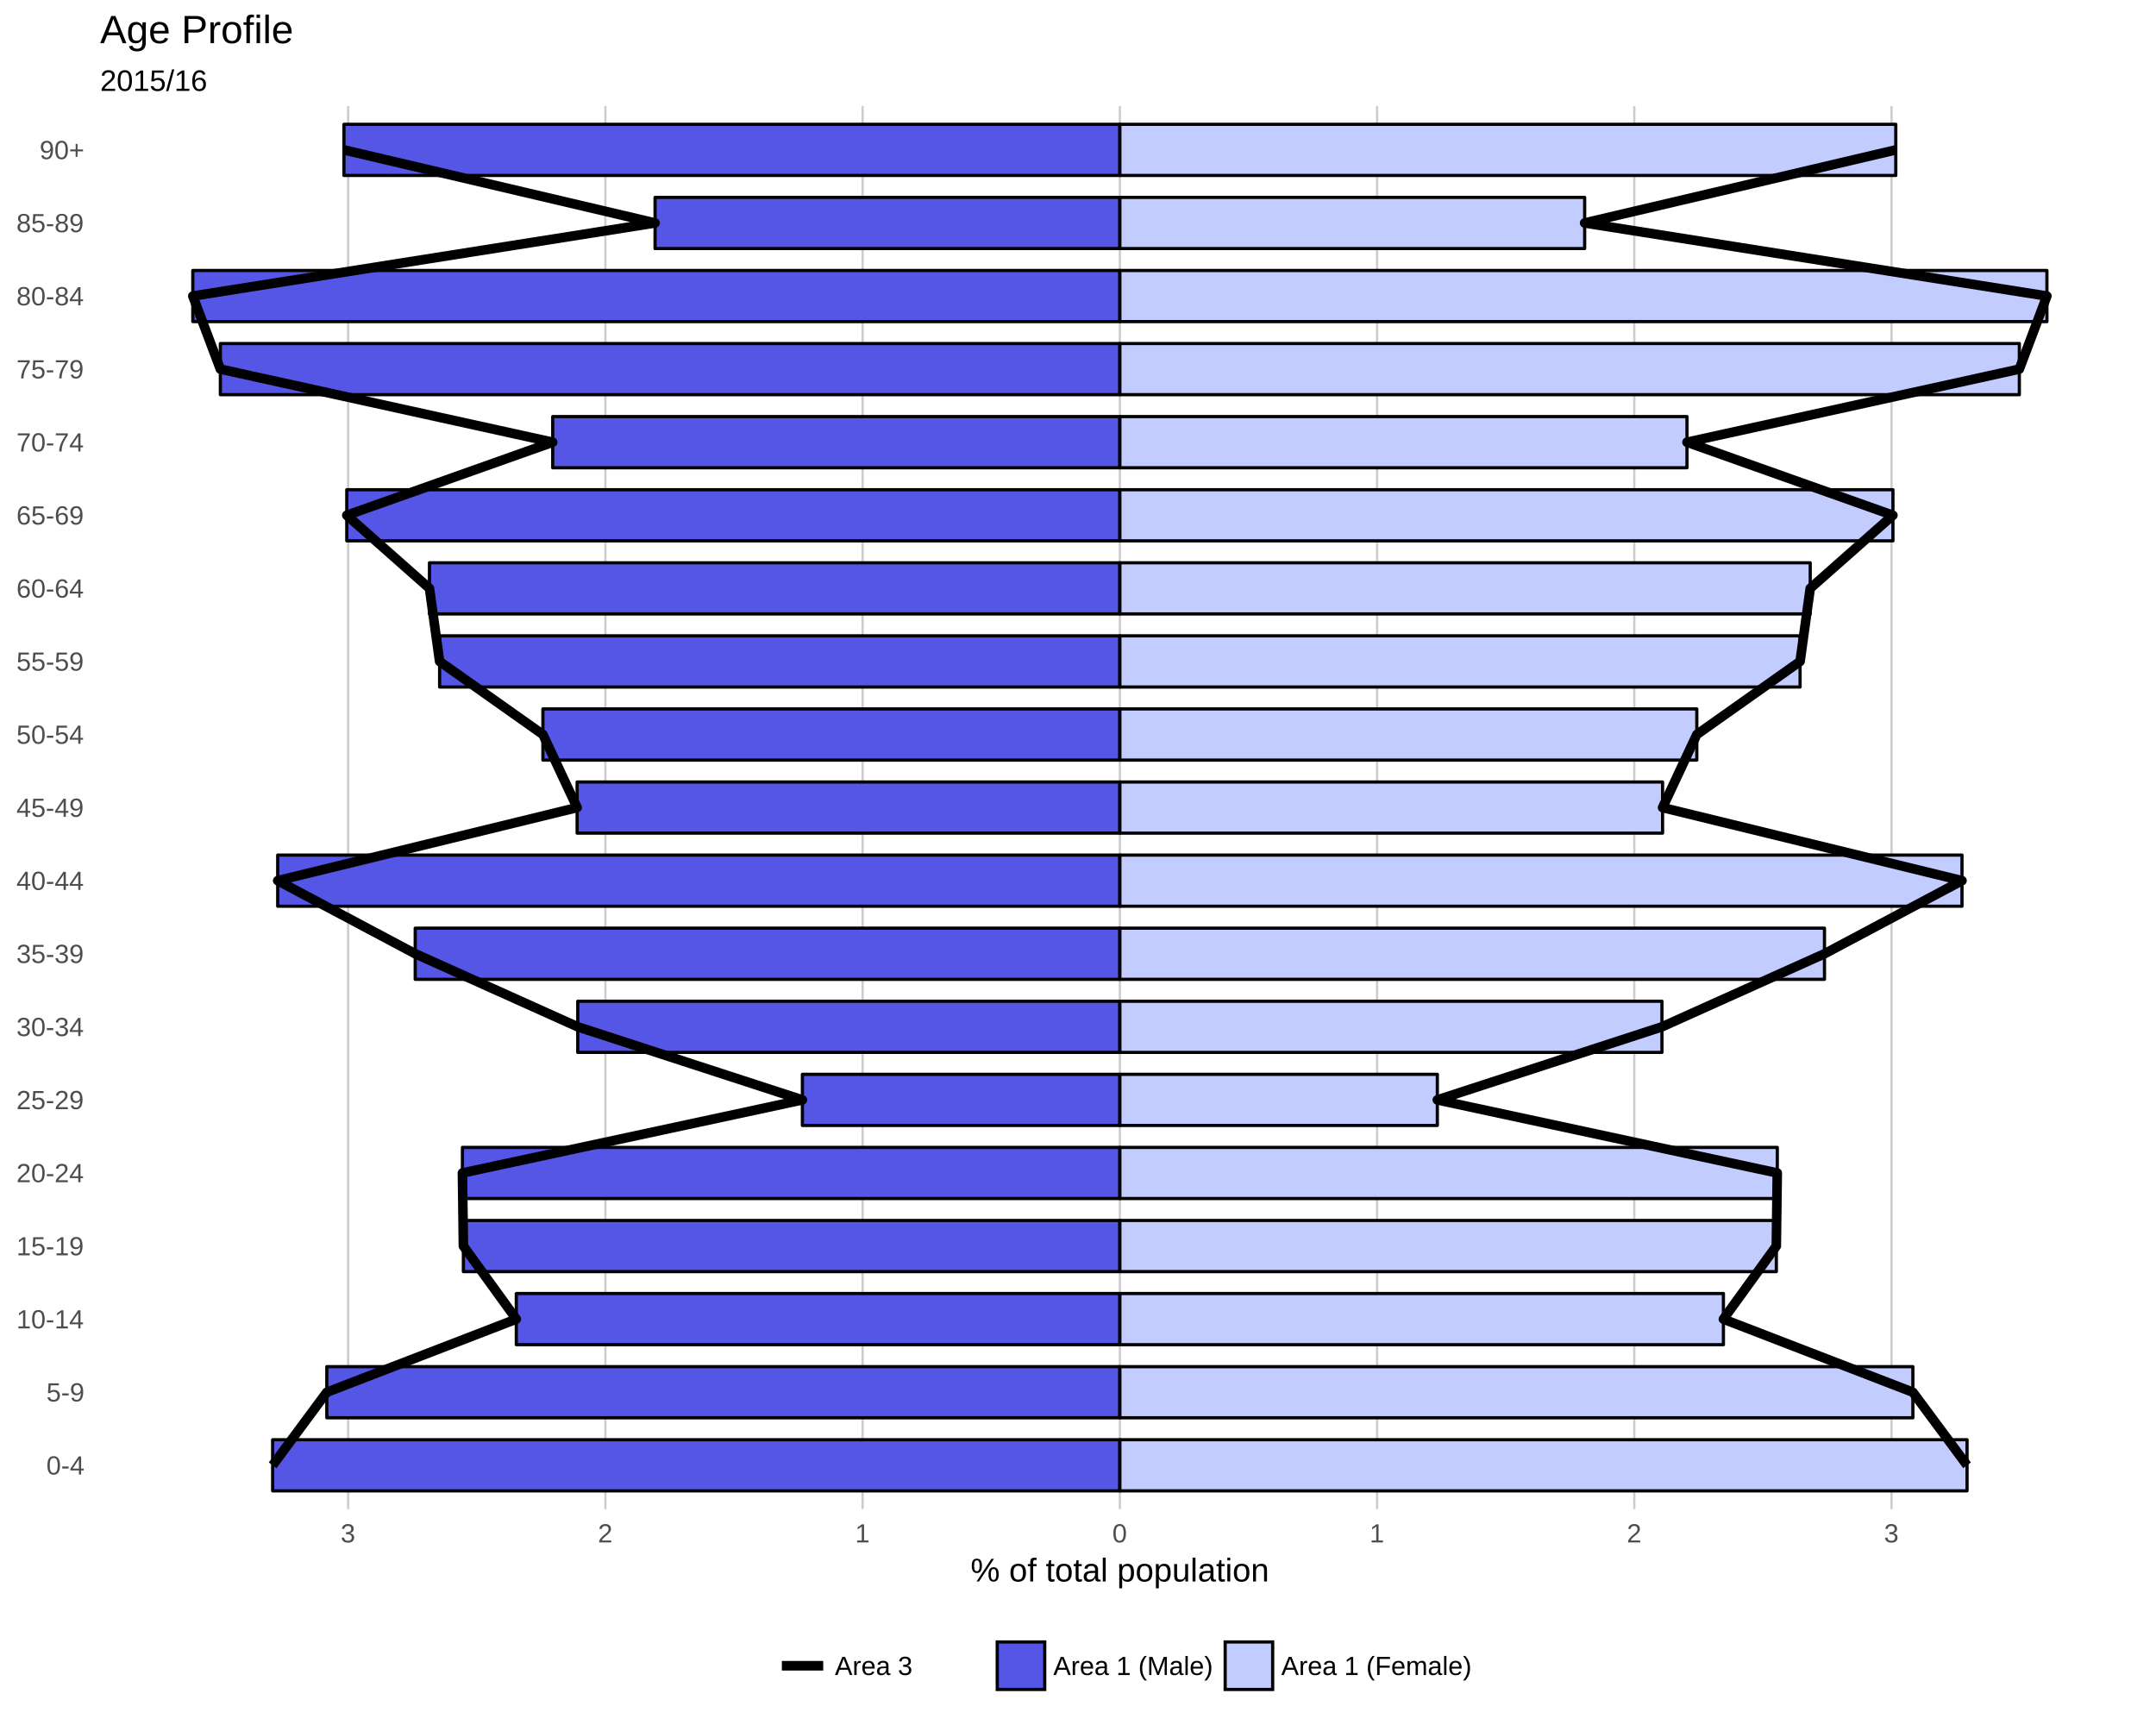
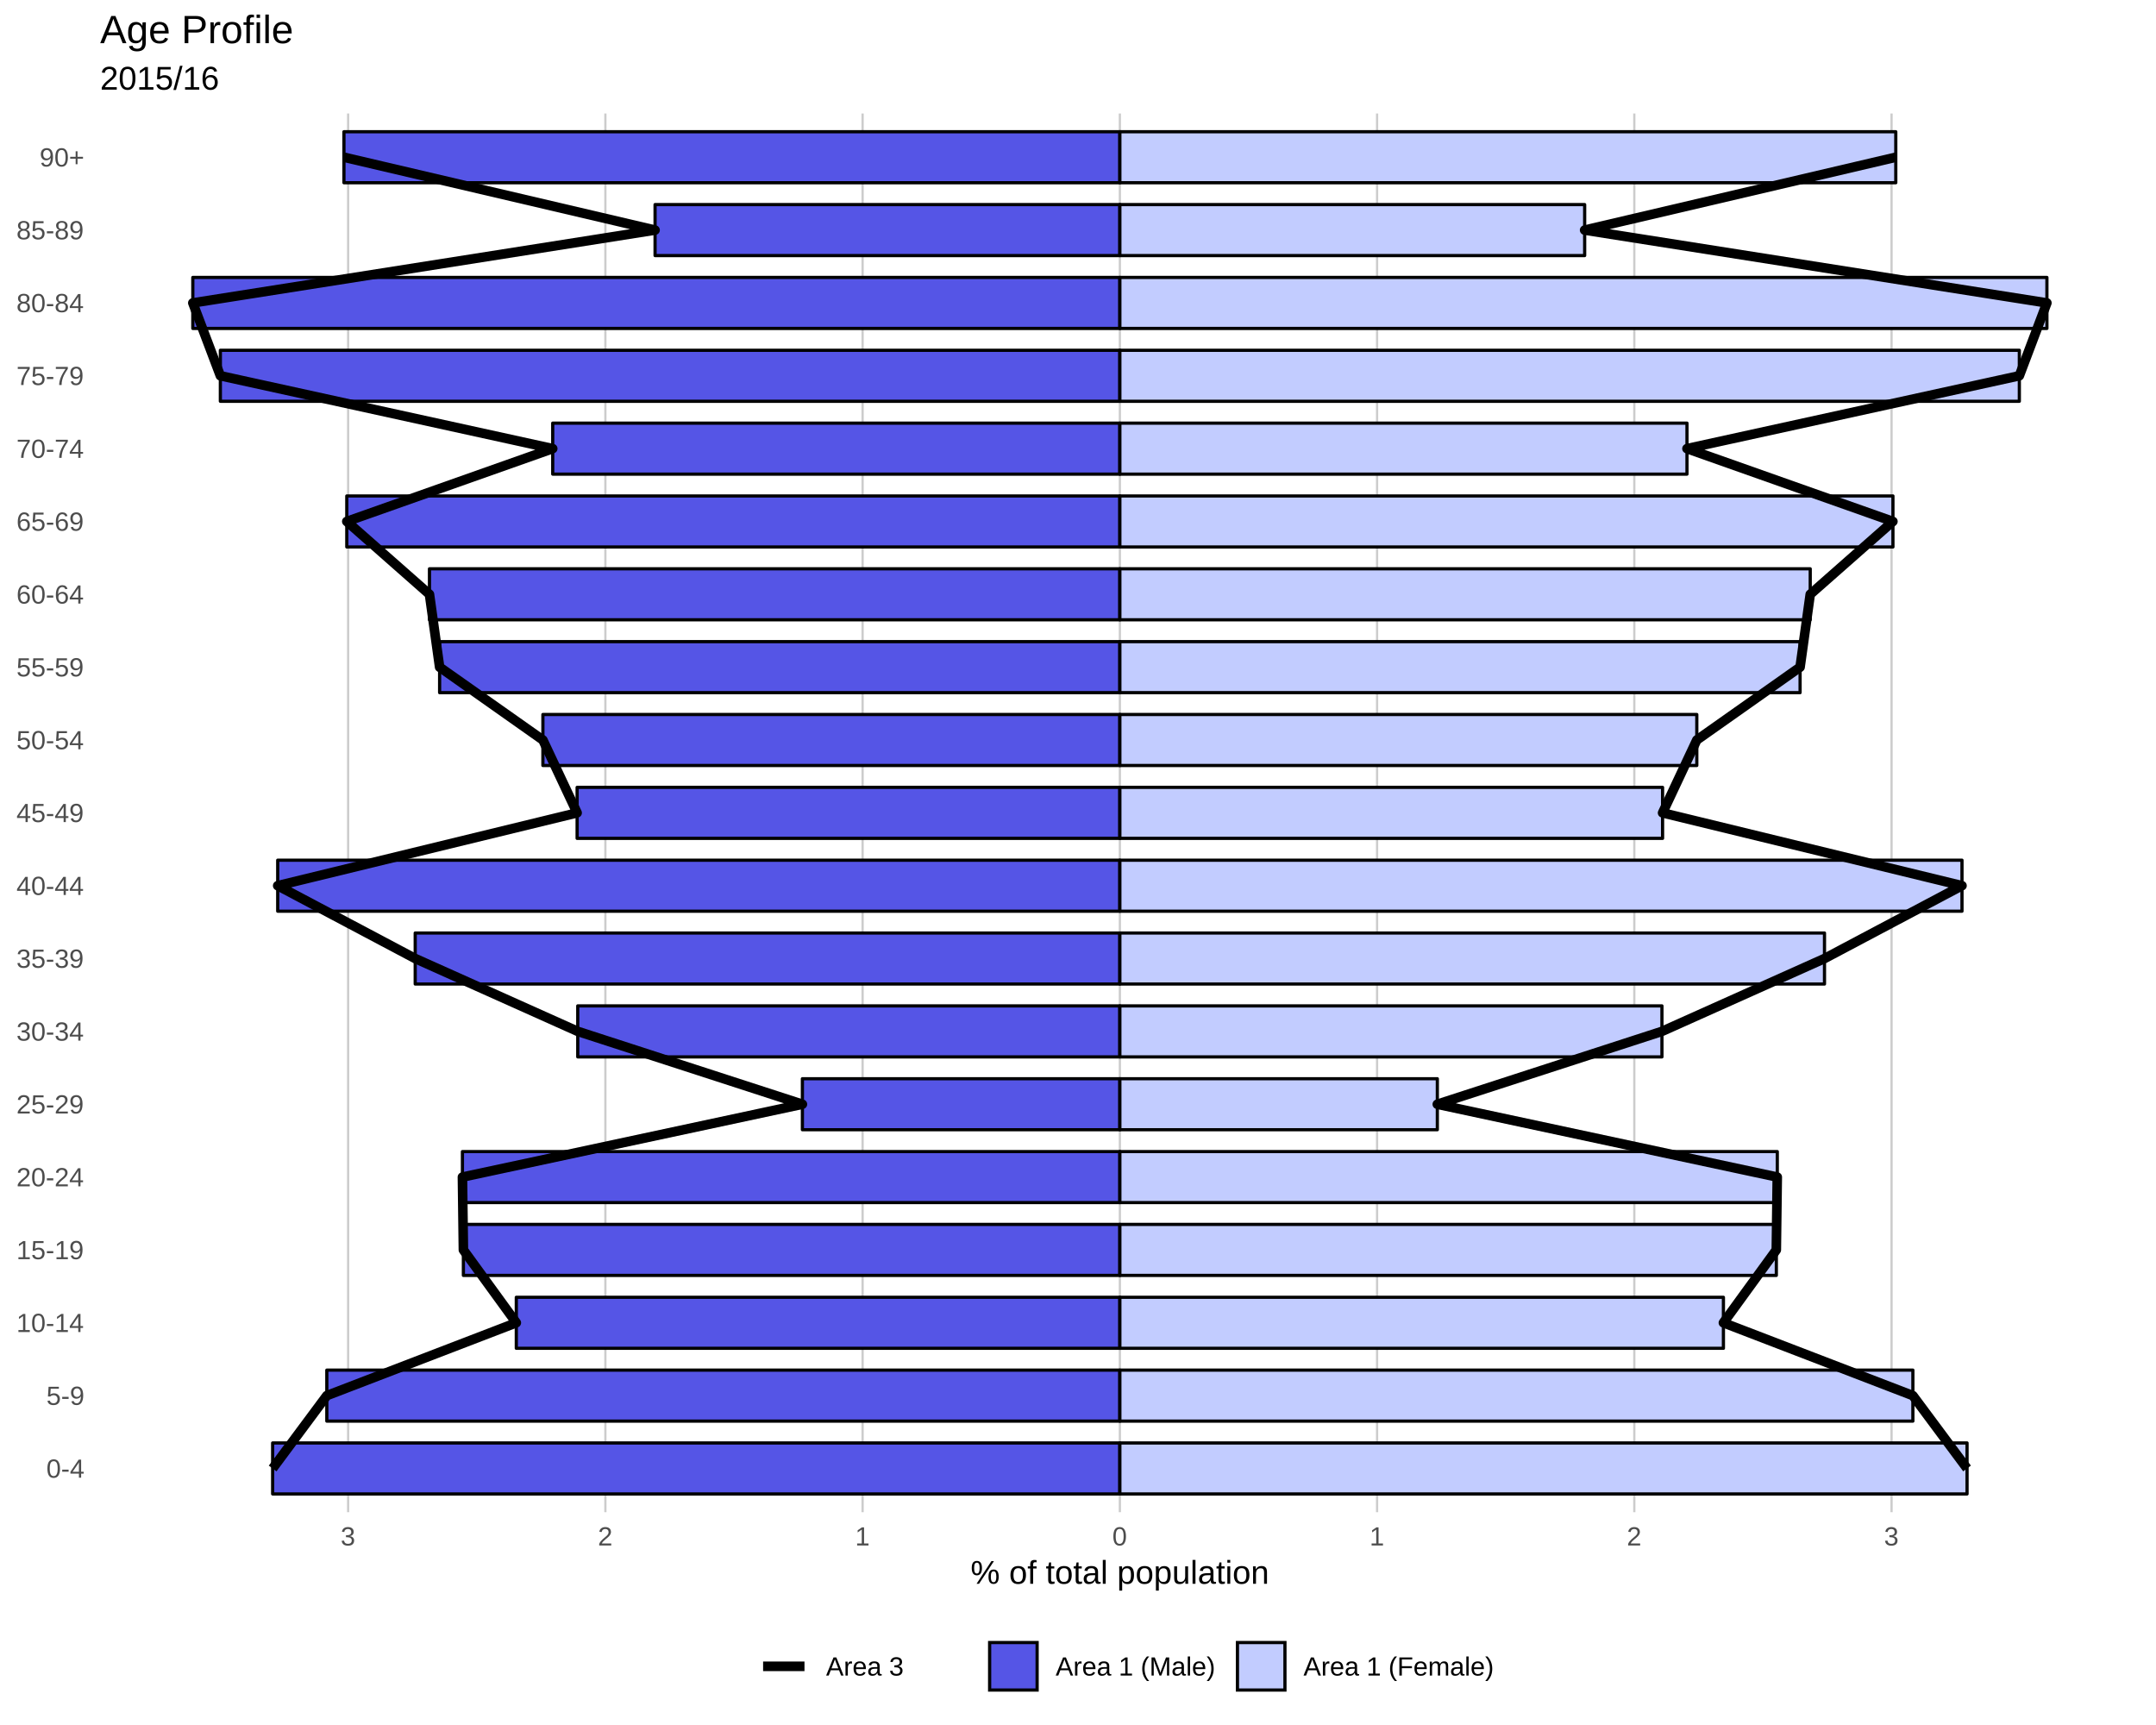
<svg xmlns="http://www.w3.org/2000/svg" viewBox="0 0 720.00 576.00">
  <defs>
    <style type="text/css">
    line, polyline, path, rect, circle {
      fill: none;
      stroke: #000000;
      stroke-linecap: round;
      stroke-linejoin: round;
      stroke-miterlimit: 10.00;
    }
  </style>
  </defs>
  <rect width="100%" height="100%" style="stroke: none; fill: #FFFFFF;" />
  <defs>
-     <clipPath id="cpMzMuNDI5NXw3MTQuNTIxfDUwMy45MTh8MzUuNDA4Mg==">
-       <rect x="33.43" y="35.41" width="681.09" height="468.51" />
+     <clipPath id="cpMzMuNDI5NXw3MTQuNTIxfDUwNC45MzN8MzcuOTA3MQ==">
+       <rect x="33.43" y="37.91" width="681.09" height="467.03" />
    </clipPath>
  </defs>
-   <polyline points="116.26,503.92 116.26,35.41 " style="stroke-width: 0.75; stroke: #CCCCCC;" clip-path="url(#cpMzMuNDI5NXw3MTQuNTIxfDUwMy45MTh8MzUuNDA4Mg==)" />
-   <polyline points="202.17,503.92 202.17,35.41 " style="stroke-width: 0.75; stroke: #CCCCCC;" clip-path="url(#cpMzMuNDI5NXw3MTQuNTIxfDUwMy45MTh8MzUuNDA4Mg==)" />
-   <polyline points="288.07,503.92 288.07,35.41 " style="stroke-width: 0.75; stroke: #CCCCCC;" clip-path="url(#cpMzMuNDI5NXw3MTQuNTIxfDUwMy45MTh8MzUuNDA4Mg==)" />
-   <polyline points="373.98,503.92 373.98,35.41 " style="stroke-width: 0.75; stroke: #CCCCCC;" clip-path="url(#cpMzMuNDI5NXw3MTQuNTIxfDUwMy45MTh8MzUuNDA4Mg==)" />
-   <polyline points="459.88,503.92 459.88,35.41 " style="stroke-width: 0.75; stroke: #CCCCCC;" clip-path="url(#cpMzMuNDI5NXw3MTQuNTIxfDUwMy45MTh8MzUuNDA4Mg==)" />
-   <polyline points="545.78,503.92 545.78,35.41 " style="stroke-width: 0.75; stroke: #CCCCCC;" clip-path="url(#cpMzMuNDI5NXw3MTQuNTIxfDUwMy45MTh8MzUuNDA4Mg==)" />
-   <polyline points="631.69,503.92 631.69,35.41 " style="stroke-width: 0.75; stroke: #CCCCCC;" clip-path="url(#cpMzMuNDI5NXw3MTQuNTIxfDUwMy45MTh8MzUuNDA4Mg==)" />
-   <rect x="91.05" y="480.74" width="282.92" height="17.08" style="stroke-width: 1.07; stroke-linecap: butt; fill: #5555E6;" clip-path="url(#cpMzMuNDI5NXw3MTQuNTIxfDUwMy45MTh8MzUuNDA4Mg==)" />
-   <rect x="109.14" y="456.34" width="264.83" height="17.08" style="stroke-width: 1.07; stroke-linecap: butt; fill: #5555E6;" clip-path="url(#cpMzMuNDI5NXw3MTQuNTIxfDUwMy45MTh8MzUuNDA4Mg==)" />
-   <rect x="172.42" y="431.93" width="201.56" height="17.08" style="stroke-width: 1.07; stroke-linecap: butt; fill: #5555E6;" clip-path="url(#cpMzMuNDI5NXw3MTQuNTIxfDUwMy45MTh8MzUuNDA4Mg==)" />
-   <rect x="154.75" y="407.53" width="219.23" height="17.08" style="stroke-width: 1.07; stroke-linecap: butt; fill: #5555E6;" clip-path="url(#cpMzMuNDI5NXw3MTQuNTIxfDUwMy45MTh8MzUuNDA4Mg==)" />
-   <rect x="154.43" y="383.13" width="219.55" height="17.08" style="stroke-width: 1.07; stroke-linecap: butt; fill: #5555E6;" clip-path="url(#cpMzMuNDI5NXw3MTQuNTIxfDUwMy45MTh8MzUuNDA4Mg==)" />
-   <rect x="267.96" y="358.73" width="106.02" height="17.08" style="stroke-width: 1.07; stroke-linecap: butt; fill: #5555E6;" clip-path="url(#cpMzMuNDI5NXw3MTQuNTIxfDUwMy45MTh8MzUuNDA4Mg==)" />
-   <rect x="192.94" y="334.33" width="181.03" height="17.08" style="stroke-width: 1.07; stroke-linecap: butt; fill: #5555E6;" clip-path="url(#cpMzMuNDI5NXw3MTQuNTIxfDUwMy45MTh8MzUuNDA4Mg==)" />
-   <rect x="138.66" y="309.93" width="235.31" height="17.08" style="stroke-width: 1.07; stroke-linecap: butt; fill: #5555E6;" clip-path="url(#cpMzMuNDI5NXw3MTQuNTIxfDUwMy45MTh8MzUuNDA4Mg==)" />
-   <rect x="92.74" y="285.52" width="281.23" height="17.08" style="stroke-width: 1.07; stroke-linecap: butt; fill: #5555E6;" clip-path="url(#cpMzMuNDI5NXw3MTQuNTIxfDUwMy45MTh8MzUuNDA4Mg==)" />
-   <rect x="192.73" y="261.12" width="181.24" height="17.08" style="stroke-width: 1.07; stroke-linecap: butt; fill: #5555E6;" clip-path="url(#cpMzMuNDI5NXw3MTQuNTIxfDUwMy45MTh8MzUuNDA4Mg==)" />
-   <rect x="181.30" y="236.72" width="192.67" height="17.08" style="stroke-width: 1.07; stroke-linecap: butt; fill: #5555E6;" clip-path="url(#cpMzMuNDI5NXw3MTQuNTIxfDUwMy45MTh8MzUuNDA4Mg==)" />
-   <rect x="146.81" y="212.32" width="227.16" height="17.08" style="stroke-width: 1.07; stroke-linecap: butt; fill: #5555E6;" clip-path="url(#cpMzMuNDI5NXw3MTQuNTIxfDUwMy45MTh8MzUuNDA4Mg==)" />
-   <rect x="143.42" y="187.92" width="230.55" height="17.08" style="stroke-width: 1.07; stroke-linecap: butt; fill: #5555E6;" clip-path="url(#cpMzMuNDI5NXw3MTQuNTIxfDUwMy45MTh8MzUuNDA4Mg==)" />
-   <rect x="115.81" y="163.52" width="258.17" height="17.08" style="stroke-width: 1.07; stroke-linecap: butt; fill: #5555E6;" clip-path="url(#cpMzMuNDI5NXw3MTQuNTIxfDUwMy45MTh8MzUuNDA4Mg==)" />
-   <rect x="184.58" y="139.11" width="189.39" height="17.08" style="stroke-width: 1.07; stroke-linecap: butt; fill: #5555E6;" clip-path="url(#cpMzMuNDI5NXw3MTQuNTIxfDUwMy45MTh8MzUuNDA4Mg==)" />
-   <rect x="73.59" y="114.71" width="300.38" height="17.08" style="stroke-width: 1.07; stroke-linecap: butt; fill: #5555E6;" clip-path="url(#cpMzMuNDI5NXw3MTQuNTIxfDUwMy45MTh8MzUuNDA4Mg==)" />
-   <rect x="64.39" y="90.31" width="309.59" height="17.08" style="stroke-width: 1.07; stroke-linecap: butt; fill: #5555E6;" clip-path="url(#cpMzMuNDI5NXw3MTQuNTIxfDUwMy45MTh8MzUuNDA4Mg==)" />
-   <rect x="218.76" y="65.91" width="155.22" height="17.08" style="stroke-width: 1.07; stroke-linecap: butt; fill: #5555E6;" clip-path="url(#cpMzMuNDI5NXw3MTQuNTIxfDUwMy45MTh8MzUuNDA4Mg==)" />
-   <rect x="114.86" y="41.51" width="259.12" height="17.08" style="stroke-width: 1.07; stroke-linecap: butt; fill: #5555E6;" clip-path="url(#cpMzMuNDI5NXw3MTQuNTIxfDUwMy45MTh8MzUuNDA4Mg==)" />
-   <rect x="373.98" y="480.74" width="282.92" height="17.08" style="stroke-width: 1.07; stroke-linecap: butt; fill: #C2CCFF;" clip-path="url(#cpMzMuNDI5NXw3MTQuNTIxfDUwMy45MTh8MzUuNDA4Mg==)" />
-   <rect x="373.98" y="456.34" width="264.83" height="17.08" style="stroke-width: 1.07; stroke-linecap: butt; fill: #C2CCFF;" clip-path="url(#cpMzMuNDI5NXw3MTQuNTIxfDUwMy45MTh8MzUuNDA4Mg==)" />
-   <rect x="373.98" y="431.93" width="201.56" height="17.08" style="stroke-width: 1.07; stroke-linecap: butt; fill: #C2CCFF;" clip-path="url(#cpMzMuNDI5NXw3MTQuNTIxfDUwMy45MTh8MzUuNDA4Mg==)" />
-   <rect x="373.98" y="407.53" width="219.23" height="17.08" style="stroke-width: 1.07; stroke-linecap: butt; fill: #C2CCFF;" clip-path="url(#cpMzMuNDI5NXw3MTQuNTIxfDUwMy45MTh8MzUuNDA4Mg==)" />
-   <rect x="373.98" y="383.13" width="219.55" height="17.08" style="stroke-width: 1.07; stroke-linecap: butt; fill: #C2CCFF;" clip-path="url(#cpMzMuNDI5NXw3MTQuNTIxfDUwMy45MTh8MzUuNDA4Mg==)" />
-   <rect x="373.98" y="358.73" width="106.02" height="17.08" style="stroke-width: 1.07; stroke-linecap: butt; fill: #C2CCFF;" clip-path="url(#cpMzMuNDI5NXw3MTQuNTIxfDUwMy45MTh8MzUuNDA4Mg==)" />
-   <rect x="373.98" y="334.33" width="181.03" height="17.08" style="stroke-width: 1.07; stroke-linecap: butt; fill: #C2CCFF;" clip-path="url(#cpMzMuNDI5NXw3MTQuNTIxfDUwMy45MTh8MzUuNDA4Mg==)" />
-   <rect x="373.98" y="309.93" width="235.31" height="17.08" style="stroke-width: 1.07; stroke-linecap: butt; fill: #C2CCFF;" clip-path="url(#cpMzMuNDI5NXw3MTQuNTIxfDUwMy45MTh8MzUuNDA4Mg==)" />
-   <rect x="373.98" y="285.52" width="281.23" height="17.08" style="stroke-width: 1.07; stroke-linecap: butt; fill: #C2CCFF;" clip-path="url(#cpMzMuNDI5NXw3MTQuNTIxfDUwMy45MTh8MzUuNDA4Mg==)" />
-   <rect x="373.98" y="261.12" width="181.24" height="17.08" style="stroke-width: 1.07; stroke-linecap: butt; fill: #C2CCFF;" clip-path="url(#cpMzMuNDI5NXw3MTQuNTIxfDUwMy45MTh8MzUuNDA4Mg==)" />
-   <rect x="373.98" y="236.72" width="192.67" height="17.08" style="stroke-width: 1.07; stroke-linecap: butt; fill: #C2CCFF;" clip-path="url(#cpMzMuNDI5NXw3MTQuNTIxfDUwMy45MTh8MzUuNDA4Mg==)" />
-   <rect x="373.98" y="212.32" width="227.16" height="17.08" style="stroke-width: 1.07; stroke-linecap: butt; fill: #C2CCFF;" clip-path="url(#cpMzMuNDI5NXw3MTQuNTIxfDUwMy45MTh8MzUuNDA4Mg==)" />
-   <rect x="373.98" y="187.92" width="230.55" height="17.08" style="stroke-width: 1.07; stroke-linecap: butt; fill: #C2CCFF;" clip-path="url(#cpMzMuNDI5NXw3MTQuNTIxfDUwMy45MTh8MzUuNDA4Mg==)" />
-   <rect x="373.98" y="163.52" width="258.17" height="17.08" style="stroke-width: 1.07; stroke-linecap: butt; fill: #C2CCFF;" clip-path="url(#cpMzMuNDI5NXw3MTQuNTIxfDUwMy45MTh8MzUuNDA4Mg==)" />
-   <rect x="373.98" y="139.11" width="189.39" height="17.08" style="stroke-width: 1.07; stroke-linecap: butt; fill: #C2CCFF;" clip-path="url(#cpMzMuNDI5NXw3MTQuNTIxfDUwMy45MTh8MzUuNDA4Mg==)" />
-   <rect x="373.98" y="114.71" width="300.38" height="17.08" style="stroke-width: 1.07; stroke-linecap: butt; fill: #C2CCFF;" clip-path="url(#cpMzMuNDI5NXw3MTQuNTIxfDUwMy45MTh8MzUuNDA4Mg==)" />
-   <rect x="373.98" y="90.31" width="309.59" height="17.08" style="stroke-width: 1.07; stroke-linecap: butt; fill: #C2CCFF;" clip-path="url(#cpMzMuNDI5NXw3MTQuNTIxfDUwMy45MTh8MzUuNDA4Mg==)" />
-   <rect x="373.98" y="65.91" width="155.22" height="17.08" style="stroke-width: 1.07; stroke-linecap: butt; fill: #C2CCFF;" clip-path="url(#cpMzMuNDI5NXw3MTQuNTIxfDUwMy45MTh8MzUuNDA4Mg==)" />
-   <rect x="373.98" y="41.51" width="259.12" height="17.08" style="stroke-width: 1.07; stroke-linecap: butt; fill: #C2CCFF;" clip-path="url(#cpMzMuNDI5NXw3MTQuNTIxfDUwMy45MTh8MzUuNDA4Mg==)" />
-   <polyline points="656.90,489.28 638.81,464.88 575.53,440.47 593.20,416.07 593.52,391.67 479.99,367.27 555.01,342.87 609.29,318.47 655.21,294.06 555.22,269.66 566.65,245.26 601.14,220.86 604.53,196.46 632.14,172.06 563.37,147.66 674.36,123.25 683.56,98.85 529.19,74.45 633.09,50.05 " style="stroke-width: 3.20; stroke-linecap: butt;" clip-path="url(#cpMzMuNDI5NXw3MTQuNTIxfDUwMy45MTh8MzUuNDA4Mg==)" />
-   <polyline points="91.05,489.28 109.14,464.88 172.42,440.47 154.75,416.07 154.43,391.67 267.96,367.27 192.94,342.87 138.66,318.47 92.74,294.06 192.73,269.66 181.30,245.26 146.81,220.86 143.42,196.46 115.81,172.06 184.58,147.66 73.59,123.25 64.39,98.85 218.76,74.45 114.86,50.05 " style="stroke-width: 3.20; stroke-linecap: butt;" clip-path="url(#cpMzMuNDI5NXw3MTQuNTIxfDUwMy45MTh8MzUuNDA4Mg==)" />
+   <polyline points="116.26,504.93 116.26,37.91 " style="stroke-width: 0.75; stroke: #CCCCCC;" clip-path="url(#cpMzMuNDI5NXw3MTQuNTIxfDUwNC45MzN8MzcuOTA3MQ==)" />
+   <polyline points="202.17,504.93 202.17,37.91 " style="stroke-width: 0.75; stroke: #CCCCCC;" clip-path="url(#cpMzMuNDI5NXw3MTQuNTIxfDUwNC45MzN8MzcuOTA3MQ==)" />
+   <polyline points="288.07,504.93 288.07,37.91 " style="stroke-width: 0.75; stroke: #CCCCCC;" clip-path="url(#cpMzMuNDI5NXw3MTQuNTIxfDUwNC45MzN8MzcuOTA3MQ==)" />
+   <polyline points="373.98,504.93 373.98,37.91 " style="stroke-width: 0.75; stroke: #CCCCCC;" clip-path="url(#cpMzMuNDI5NXw3MTQuNTIxfDUwNC45MzN8MzcuOTA3MQ==)" />
+   <polyline points="459.88,504.93 459.88,37.91 " style="stroke-width: 0.75; stroke: #CCCCCC;" clip-path="url(#cpMzMuNDI5NXw3MTQuNTIxfDUwNC45MzN8MzcuOTA3MQ==)" />
+   <polyline points="545.78,504.93 545.78,37.91 " style="stroke-width: 0.75; stroke: #CCCCCC;" clip-path="url(#cpMzMuNDI5NXw3MTQuNTIxfDUwNC45MzN8MzcuOTA3MQ==)" />
+   <polyline points="631.69,504.93 631.69,37.91 " style="stroke-width: 0.75; stroke: #CCCCCC;" clip-path="url(#cpMzMuNDI5NXw3MTQuNTIxfDUwNC45MzN8MzcuOTA3MQ==)" />
+   <rect x="91.05" y="481.82" width="282.92" height="17.03" style="stroke-width: 1.07; stroke-linecap: butt; fill: #5555E6;" clip-path="url(#cpMzMuNDI5NXw3MTQuNTIxfDUwNC45MzN8MzcuOTA3MQ==)" />
+   <rect x="109.14" y="457.50" width="264.83" height="17.03" style="stroke-width: 1.07; stroke-linecap: butt; fill: #5555E6;" clip-path="url(#cpMzMuNDI5NXw3MTQuNTIxfDUwNC45MzN8MzcuOTA3MQ==)" />
+   <rect x="172.42" y="433.18" width="201.56" height="17.03" style="stroke-width: 1.07; stroke-linecap: butt; fill: #5555E6;" clip-path="url(#cpMzMuNDI5NXw3MTQuNTIxfDUwNC45MzN8MzcuOTA3MQ==)" />
+   <rect x="154.75" y="408.85" width="219.23" height="17.03" style="stroke-width: 1.07; stroke-linecap: butt; fill: #5555E6;" clip-path="url(#cpMzMuNDI5NXw3MTQuNTIxfDUwNC45MzN8MzcuOTA3MQ==)" />
+   <rect x="154.43" y="384.53" width="219.55" height="17.03" style="stroke-width: 1.07; stroke-linecap: butt; fill: #5555E6;" clip-path="url(#cpMzMuNDI5NXw3MTQuNTIxfDUwNC45MzN8MzcuOTA3MQ==)" />
+   <rect x="267.96" y="360.20" width="106.02" height="17.03" style="stroke-width: 1.07; stroke-linecap: butt; fill: #5555E6;" clip-path="url(#cpMzMuNDI5NXw3MTQuNTIxfDUwNC45MzN8MzcuOTA3MQ==)" />
+   <rect x="192.94" y="335.88" width="181.03" height="17.03" style="stroke-width: 1.07; stroke-linecap: butt; fill: #5555E6;" clip-path="url(#cpMzMuNDI5NXw3MTQuNTIxfDUwNC45MzN8MzcuOTA3MQ==)" />
+   <rect x="138.66" y="311.55" width="235.31" height="17.03" style="stroke-width: 1.07; stroke-linecap: butt; fill: #5555E6;" clip-path="url(#cpMzMuNDI5NXw3MTQuNTIxfDUwNC45MzN8MzcuOTA3MQ==)" />
+   <rect x="92.74" y="287.23" width="281.23" height="17.03" style="stroke-width: 1.07; stroke-linecap: butt; fill: #5555E6;" clip-path="url(#cpMzMuNDI5NXw3MTQuNTIxfDUwNC45MzN8MzcuOTA3MQ==)" />
+   <rect x="192.73" y="262.91" width="181.24" height="17.03" style="stroke-width: 1.07; stroke-linecap: butt; fill: #5555E6;" clip-path="url(#cpMzMuNDI5NXw3MTQuNTIxfDUwNC45MzN8MzcuOTA3MQ==)" />
+   <rect x="181.30" y="238.58" width="192.67" height="17.03" style="stroke-width: 1.07; stroke-linecap: butt; fill: #5555E6;" clip-path="url(#cpMzMuNDI5NXw3MTQuNTIxfDUwNC45MzN8MzcuOTA3MQ==)" />
+   <rect x="146.81" y="214.26" width="227.16" height="17.03" style="stroke-width: 1.07; stroke-linecap: butt; fill: #5555E6;" clip-path="url(#cpMzMuNDI5NXw3MTQuNTIxfDUwNC45MzN8MzcuOTA3MQ==)" />
+   <rect x="143.42" y="189.93" width="230.55" height="17.03" style="stroke-width: 1.07; stroke-linecap: butt; fill: #5555E6;" clip-path="url(#cpMzMuNDI5NXw3MTQuNTIxfDUwNC45MzN8MzcuOTA3MQ==)" />
+   <rect x="115.81" y="165.61" width="258.17" height="17.03" style="stroke-width: 1.07; stroke-linecap: butt; fill: #5555E6;" clip-path="url(#cpMzMuNDI5NXw3MTQuNTIxfDUwNC45MzN8MzcuOTA3MQ==)" />
+   <rect x="184.58" y="141.29" width="189.39" height="17.03" style="stroke-width: 1.07; stroke-linecap: butt; fill: #5555E6;" clip-path="url(#cpMzMuNDI5NXw3MTQuNTIxfDUwNC45MzN8MzcuOTA3MQ==)" />
+   <rect x="73.59" y="116.96" width="300.38" height="17.03" style="stroke-width: 1.07; stroke-linecap: butt; fill: #5555E6;" clip-path="url(#cpMzMuNDI5NXw3MTQuNTIxfDUwNC45MzN8MzcuOTA3MQ==)" />
+   <rect x="64.39" y="92.64" width="309.59" height="17.03" style="stroke-width: 1.07; stroke-linecap: butt; fill: #5555E6;" clip-path="url(#cpMzMuNDI5NXw3MTQuNTIxfDUwNC45MzN8MzcuOTA3MQ==)" />
+   <rect x="218.76" y="68.31" width="155.22" height="17.03" style="stroke-width: 1.07; stroke-linecap: butt; fill: #5555E6;" clip-path="url(#cpMzMuNDI5NXw3MTQuNTIxfDUwNC45MzN8MzcuOTA3MQ==)" />
+   <rect x="114.86" y="43.99" width="259.12" height="17.03" style="stroke-width: 1.07; stroke-linecap: butt; fill: #5555E6;" clip-path="url(#cpMzMuNDI5NXw3MTQuNTIxfDUwNC45MzN8MzcuOTA3MQ==)" />
+   <rect x="373.98" y="481.82" width="282.92" height="17.03" style="stroke-width: 1.07; stroke-linecap: butt; fill: #C2CCFF;" clip-path="url(#cpMzMuNDI5NXw3MTQuNTIxfDUwNC45MzN8MzcuOTA3MQ==)" />
+   <rect x="373.98" y="457.50" width="264.83" height="17.03" style="stroke-width: 1.07; stroke-linecap: butt; fill: #C2CCFF;" clip-path="url(#cpMzMuNDI5NXw3MTQuNTIxfDUwNC45MzN8MzcuOTA3MQ==)" />
+   <rect x="373.98" y="433.18" width="201.56" height="17.03" style="stroke-width: 1.07; stroke-linecap: butt; fill: #C2CCFF;" clip-path="url(#cpMzMuNDI5NXw3MTQuNTIxfDUwNC45MzN8MzcuOTA3MQ==)" />
+   <rect x="373.98" y="408.85" width="219.23" height="17.03" style="stroke-width: 1.07; stroke-linecap: butt; fill: #C2CCFF;" clip-path="url(#cpMzMuNDI5NXw3MTQuNTIxfDUwNC45MzN8MzcuOTA3MQ==)" />
+   <rect x="373.98" y="384.53" width="219.55" height="17.03" style="stroke-width: 1.07; stroke-linecap: butt; fill: #C2CCFF;" clip-path="url(#cpMzMuNDI5NXw3MTQuNTIxfDUwNC45MzN8MzcuOTA3MQ==)" />
+   <rect x="373.98" y="360.20" width="106.02" height="17.03" style="stroke-width: 1.07; stroke-linecap: butt; fill: #C2CCFF;" clip-path="url(#cpMzMuNDI5NXw3MTQuNTIxfDUwNC45MzN8MzcuOTA3MQ==)" />
+   <rect x="373.98" y="335.88" width="181.03" height="17.03" style="stroke-width: 1.07; stroke-linecap: butt; fill: #C2CCFF;" clip-path="url(#cpMzMuNDI5NXw3MTQuNTIxfDUwNC45MzN8MzcuOTA3MQ==)" />
+   <rect x="373.98" y="311.55" width="235.31" height="17.03" style="stroke-width: 1.07; stroke-linecap: butt; fill: #C2CCFF;" clip-path="url(#cpMzMuNDI5NXw3MTQuNTIxfDUwNC45MzN8MzcuOTA3MQ==)" />
+   <rect x="373.98" y="287.23" width="281.23" height="17.03" style="stroke-width: 1.07; stroke-linecap: butt; fill: #C2CCFF;" clip-path="url(#cpMzMuNDI5NXw3MTQuNTIxfDUwNC45MzN8MzcuOTA3MQ==)" />
+   <rect x="373.98" y="262.91" width="181.24" height="17.03" style="stroke-width: 1.07; stroke-linecap: butt; fill: #C2CCFF;" clip-path="url(#cpMzMuNDI5NXw3MTQuNTIxfDUwNC45MzN8MzcuOTA3MQ==)" />
+   <rect x="373.98" y="238.58" width="192.67" height="17.03" style="stroke-width: 1.07; stroke-linecap: butt; fill: #C2CCFF;" clip-path="url(#cpMzMuNDI5NXw3MTQuNTIxfDUwNC45MzN8MzcuOTA3MQ==)" />
+   <rect x="373.98" y="214.26" width="227.16" height="17.03" style="stroke-width: 1.07; stroke-linecap: butt; fill: #C2CCFF;" clip-path="url(#cpMzMuNDI5NXw3MTQuNTIxfDUwNC45MzN8MzcuOTA3MQ==)" />
+   <rect x="373.98" y="189.93" width="230.55" height="17.03" style="stroke-width: 1.07; stroke-linecap: butt; fill: #C2CCFF;" clip-path="url(#cpMzMuNDI5NXw3MTQuNTIxfDUwNC45MzN8MzcuOTA3MQ==)" />
+   <rect x="373.98" y="165.61" width="258.17" height="17.03" style="stroke-width: 1.07; stroke-linecap: butt; fill: #C2CCFF;" clip-path="url(#cpMzMuNDI5NXw3MTQuNTIxfDUwNC45MzN8MzcuOTA3MQ==)" />
+   <rect x="373.98" y="141.29" width="189.39" height="17.03" style="stroke-width: 1.07; stroke-linecap: butt; fill: #C2CCFF;" clip-path="url(#cpMzMuNDI5NXw3MTQuNTIxfDUwNC45MzN8MzcuOTA3MQ==)" />
+   <rect x="373.98" y="116.96" width="300.38" height="17.03" style="stroke-width: 1.07; stroke-linecap: butt; fill: #C2CCFF;" clip-path="url(#cpMzMuNDI5NXw3MTQuNTIxfDUwNC45MzN8MzcuOTA3MQ==)" />
+   <rect x="373.98" y="92.64" width="309.59" height="17.03" style="stroke-width: 1.07; stroke-linecap: butt; fill: #C2CCFF;" clip-path="url(#cpMzMuNDI5NXw3MTQuNTIxfDUwNC45MzN8MzcuOTA3MQ==)" />
+   <rect x="373.98" y="68.31" width="155.22" height="17.03" style="stroke-width: 1.07; stroke-linecap: butt; fill: #C2CCFF;" clip-path="url(#cpMzMuNDI5NXw3MTQuNTIxfDUwNC45MzN8MzcuOTA3MQ==)" />
+   <rect x="373.98" y="43.99" width="259.12" height="17.03" style="stroke-width: 1.07; stroke-linecap: butt; fill: #C2CCFF;" clip-path="url(#cpMzMuNDI5NXw3MTQuNTIxfDUwNC45MzN8MzcuOTA3MQ==)" />
+   <polyline points="656.90,490.34 638.81,466.01 575.53,441.69 593.20,417.37 593.52,393.04 479.99,368.72 555.01,344.39 609.29,320.07 655.21,295.74 555.22,271.42 566.65,247.10 601.14,222.77 604.53,198.45 632.14,174.12 563.37,149.80 674.36,125.47 683.56,101.15 529.19,76.83 633.09,52.50 " style="stroke-width: 3.20; stroke-linecap: butt;" clip-path="url(#cpMzMuNDI5NXw3MTQuNTIxfDUwNC45MzN8MzcuOTA3MQ==)" />
+   <polyline points="91.05,490.34 109.14,466.01 172.42,441.69 154.75,417.37 154.43,393.04 267.96,368.72 192.94,344.39 138.66,320.07 92.74,295.74 192.73,271.42 181.30,247.10 146.81,222.77 143.42,198.45 115.81,174.12 184.58,149.80 73.59,125.47 64.39,101.15 218.76,76.83 114.86,52.50 " style="stroke-width: 3.20; stroke-linecap: butt;" clip-path="url(#cpMzMuNDI5NXw3MTQuNTIxfDUwNC45MzN8MzcuOTA3MQ==)" />
  <defs>
    <clipPath id="cpMHw3MjB8NTc2fDA=">
      <rect x="0.00" y="0.00" width="720.00" height="576.00" />
    </clipPath>
  </defs>
  <g clip-path="url(#cpMHw3MjB8NTc2fDA=)">
-     <text x="15.49" y="492.37" style="font-size: 8.80px; fill: #4D4D4D; font-family: Liberation Sans;" textLength="13.01px" lengthAdjust="spacingAndGlyphs">0-4</text>
+     <text x="15.49" y="493.43" style="font-size: 8.80px; fill: #4D4D4D; font-family: Liberation Sans;" textLength="13.01px" lengthAdjust="spacingAndGlyphs">0-4</text>
  </g>
  <g clip-path="url(#cpMHw3MjB8NTc2fDA=)">
-     <text x="15.49" y="467.97" style="font-size: 8.80px; fill: #4D4D4D; font-family: Liberation Sans;" textLength="13.01px" lengthAdjust="spacingAndGlyphs">5-9</text>
+     <text x="15.49" y="469.11" style="font-size: 8.80px; fill: #4D4D4D; font-family: Liberation Sans;" textLength="13.01px" lengthAdjust="spacingAndGlyphs">5-9</text>
  </g>
  <g clip-path="url(#cpMHw3MjB8NTc2fDA=)">
-     <text x="5.48" y="443.57" style="font-size: 8.80px; fill: #4D4D4D; font-family: Liberation Sans;" textLength="23.02px" lengthAdjust="spacingAndGlyphs">10-14</text>
+     <text x="5.48" y="444.78" style="font-size: 8.80px; fill: #4D4D4D; font-family: Liberation Sans;" textLength="23.02px" lengthAdjust="spacingAndGlyphs">10-14</text>
  </g>
  <g clip-path="url(#cpMHw3MjB8NTc2fDA=)">
-     <text x="5.48" y="419.17" style="font-size: 8.80px; fill: #4D4D4D; font-family: Liberation Sans;" textLength="23.02px" lengthAdjust="spacingAndGlyphs">15-19</text>
+     <text x="5.48" y="420.46" style="font-size: 8.80px; fill: #4D4D4D; font-family: Liberation Sans;" textLength="23.02px" lengthAdjust="spacingAndGlyphs">15-19</text>
  </g>
  <g clip-path="url(#cpMHw3MjB8NTc2fDA=)">
-     <text x="5.48" y="394.76" style="font-size: 8.80px; fill: #4D4D4D; font-family: Liberation Sans;" textLength="23.02px" lengthAdjust="spacingAndGlyphs">20-24</text>
+     <text x="5.48" y="396.13" style="font-size: 8.80px; fill: #4D4D4D; font-family: Liberation Sans;" textLength="23.02px" lengthAdjust="spacingAndGlyphs">20-24</text>
  </g>
  <g clip-path="url(#cpMHw3MjB8NTc2fDA=)">
-     <text x="5.48" y="370.36" style="font-size: 8.80px; fill: #4D4D4D; font-family: Liberation Sans;" textLength="23.02px" lengthAdjust="spacingAndGlyphs">25-29</text>
+     <text x="5.48" y="371.81" style="font-size: 8.80px; fill: #4D4D4D; font-family: Liberation Sans;" textLength="23.02px" lengthAdjust="spacingAndGlyphs">25-29</text>
  </g>
  <g clip-path="url(#cpMHw3MjB8NTc2fDA=)">
-     <text x="5.48" y="345.96" style="font-size: 8.80px; fill: #4D4D4D; font-family: Liberation Sans;" textLength="23.02px" lengthAdjust="spacingAndGlyphs">30-34</text>
+     <text x="5.48" y="347.49" style="font-size: 8.80px; fill: #4D4D4D; font-family: Liberation Sans;" textLength="23.02px" lengthAdjust="spacingAndGlyphs">30-34</text>
  </g>
  <g clip-path="url(#cpMHw3MjB8NTc2fDA=)">
-     <text x="5.48" y="321.56" style="font-size: 8.80px; fill: #4D4D4D; font-family: Liberation Sans;" textLength="23.02px" lengthAdjust="spacingAndGlyphs">35-39</text>
+     <text x="5.48" y="323.16" style="font-size: 8.80px; fill: #4D4D4D; font-family: Liberation Sans;" textLength="23.02px" lengthAdjust="spacingAndGlyphs">35-39</text>
  </g>
  <g clip-path="url(#cpMHw3MjB8NTc2fDA=)">
-     <text x="5.48" y="297.16" style="font-size: 8.80px; fill: #4D4D4D; font-family: Liberation Sans;" textLength="23.02px" lengthAdjust="spacingAndGlyphs">40-44</text>
+     <text x="5.48" y="298.84" style="font-size: 8.80px; fill: #4D4D4D; font-family: Liberation Sans;" textLength="23.02px" lengthAdjust="spacingAndGlyphs">40-44</text>
  </g>
  <g clip-path="url(#cpMHw3MjB8NTc2fDA=)">
-     <text x="5.48" y="272.76" style="font-size: 8.80px; fill: #4D4D4D; font-family: Liberation Sans;" textLength="23.02px" lengthAdjust="spacingAndGlyphs">45-49</text>
+     <text x="5.48" y="274.51" style="font-size: 8.80px; fill: #4D4D4D; font-family: Liberation Sans;" textLength="23.02px" lengthAdjust="spacingAndGlyphs">45-49</text>
  </g>
  <g clip-path="url(#cpMHw3MjB8NTc2fDA=)">
-     <text x="5.48" y="248.36" style="font-size: 8.80px; fill: #4D4D4D; font-family: Liberation Sans;" textLength="23.02px" lengthAdjust="spacingAndGlyphs">50-54</text>
+     <text x="5.48" y="250.19" style="font-size: 8.80px; fill: #4D4D4D; font-family: Liberation Sans;" textLength="23.02px" lengthAdjust="spacingAndGlyphs">50-54</text>
  </g>
  <g clip-path="url(#cpMHw3MjB8NTc2fDA=)">
-     <text x="5.48" y="223.95" style="font-size: 8.80px; fill: #4D4D4D; font-family: Liberation Sans;" textLength="23.02px" lengthAdjust="spacingAndGlyphs">55-59</text>
+     <text x="5.48" y="225.87" style="font-size: 8.80px; fill: #4D4D4D; font-family: Liberation Sans;" textLength="23.02px" lengthAdjust="spacingAndGlyphs">55-59</text>
  </g>
  <g clip-path="url(#cpMHw3MjB8NTc2fDA=)">
-     <text x="5.48" y="199.55" style="font-size: 8.80px; fill: #4D4D4D; font-family: Liberation Sans;" textLength="23.02px" lengthAdjust="spacingAndGlyphs">60-64</text>
+     <text x="5.48" y="201.54" style="font-size: 8.80px; fill: #4D4D4D; font-family: Liberation Sans;" textLength="23.02px" lengthAdjust="spacingAndGlyphs">60-64</text>
  </g>
  <g clip-path="url(#cpMHw3MjB8NTc2fDA=)">
-     <text x="5.48" y="175.15" style="font-size: 8.80px; fill: #4D4D4D; font-family: Liberation Sans;" textLength="23.02px" lengthAdjust="spacingAndGlyphs">65-69</text>
+     <text x="5.48" y="177.22" style="font-size: 8.80px; fill: #4D4D4D; font-family: Liberation Sans;" textLength="23.02px" lengthAdjust="spacingAndGlyphs">65-69</text>
  </g>
  <g clip-path="url(#cpMHw3MjB8NTc2fDA=)">
-     <text x="5.48" y="150.75" style="font-size: 8.80px; fill: #4D4D4D; font-family: Liberation Sans;" textLength="23.02px" lengthAdjust="spacingAndGlyphs">70-74</text>
+     <text x="5.48" y="152.89" style="font-size: 8.80px; fill: #4D4D4D; font-family: Liberation Sans;" textLength="23.02px" lengthAdjust="spacingAndGlyphs">70-74</text>
  </g>
  <g clip-path="url(#cpMHw3MjB8NTc2fDA=)">
-     <text x="5.48" y="126.35" style="font-size: 8.80px; fill: #4D4D4D; font-family: Liberation Sans;" textLength="23.02px" lengthAdjust="spacingAndGlyphs">75-79</text>
+     <text x="5.48" y="128.57" style="font-size: 8.80px; fill: #4D4D4D; font-family: Liberation Sans;" textLength="23.02px" lengthAdjust="spacingAndGlyphs">75-79</text>
  </g>
  <g clip-path="url(#cpMHw3MjB8NTc2fDA=)">
-     <text x="5.48" y="101.95" style="font-size: 8.80px; fill: #4D4D4D; font-family: Liberation Sans;" textLength="23.02px" lengthAdjust="spacingAndGlyphs">80-84</text>
+     <text x="5.48" y="104.24" style="font-size: 8.80px; fill: #4D4D4D; font-family: Liberation Sans;" textLength="23.02px" lengthAdjust="spacingAndGlyphs">80-84</text>
  </g>
  <g clip-path="url(#cpMHw3MjB8NTc2fDA=)">
-     <text x="5.48" y="77.54" style="font-size: 8.80px; fill: #4D4D4D; font-family: Liberation Sans;" textLength="23.02px" lengthAdjust="spacingAndGlyphs">85-89</text>
+     <text x="5.48" y="79.92" style="font-size: 8.80px; fill: #4D4D4D; font-family: Liberation Sans;" textLength="23.02px" lengthAdjust="spacingAndGlyphs">85-89</text>
  </g>
  <g clip-path="url(#cpMHw3MjB8NTc2fDA=)">
-     <text x="13.23" y="53.14" style="font-size: 8.80px; fill: #4D4D4D; font-family: Liberation Sans;" textLength="15.27px" lengthAdjust="spacingAndGlyphs">90+</text>
+     <text x="13.23" y="55.60" style="font-size: 8.80px; fill: #4D4D4D; font-family: Liberation Sans;" textLength="15.27px" lengthAdjust="spacingAndGlyphs">90+</text>
  </g>
  <g clip-path="url(#cpMHw3MjB8NTc2fDA=)">
-     <text x="113.76" y="515.04" style="font-size: 8.80px; fill: #4D4D4D; font-family: Liberation Sans;" textLength="5.01px" lengthAdjust="spacingAndGlyphs">3</text>
+     <text x="113.76" y="516.05" style="font-size: 8.80px; fill: #4D4D4D; font-family: Liberation Sans;" textLength="5.01px" lengthAdjust="spacingAndGlyphs">3</text>
  </g>
  <g clip-path="url(#cpMHw3MjB8NTc2fDA=)">
-     <text x="199.67" y="515.04" style="font-size: 8.80px; fill: #4D4D4D; font-family: Liberation Sans;" textLength="5.01px" lengthAdjust="spacingAndGlyphs">2</text>
+     <text x="199.67" y="516.05" style="font-size: 8.80px; fill: #4D4D4D; font-family: Liberation Sans;" textLength="5.01px" lengthAdjust="spacingAndGlyphs">2</text>
  </g>
  <g clip-path="url(#cpMHw3MjB8NTc2fDA=)">
-     <text x="285.57" y="515.04" style="font-size: 8.80px; fill: #4D4D4D; font-family: Liberation Sans;" textLength="5.01px" lengthAdjust="spacingAndGlyphs">1</text>
+     <text x="285.57" y="516.05" style="font-size: 8.80px; fill: #4D4D4D; font-family: Liberation Sans;" textLength="5.01px" lengthAdjust="spacingAndGlyphs">1</text>
  </g>
  <g clip-path="url(#cpMHw3MjB8NTc2fDA=)">
-     <text x="371.47" y="515.04" style="font-size: 8.80px; fill: #4D4D4D; font-family: Liberation Sans;" textLength="5.01px" lengthAdjust="spacingAndGlyphs">0</text>
+     <text x="371.47" y="516.05" style="font-size: 8.80px; fill: #4D4D4D; font-family: Liberation Sans;" textLength="5.01px" lengthAdjust="spacingAndGlyphs">0</text>
  </g>
  <g clip-path="url(#cpMHw3MjB8NTc2fDA=)">
-     <text x="457.38" y="515.04" style="font-size: 8.80px; fill: #4D4D4D; font-family: Liberation Sans;" textLength="5.01px" lengthAdjust="spacingAndGlyphs">1</text>
+     <text x="457.38" y="516.05" style="font-size: 8.80px; fill: #4D4D4D; font-family: Liberation Sans;" textLength="5.01px" lengthAdjust="spacingAndGlyphs">1</text>
  </g>
  <g clip-path="url(#cpMHw3MjB8NTc2fDA=)">
-     <text x="543.28" y="515.04" style="font-size: 8.80px; fill: #4D4D4D; font-family: Liberation Sans;" textLength="5.01px" lengthAdjust="spacingAndGlyphs">2</text>
+     <text x="543.28" y="516.05" style="font-size: 8.80px; fill: #4D4D4D; font-family: Liberation Sans;" textLength="5.01px" lengthAdjust="spacingAndGlyphs">2</text>
  </g>
  <g clip-path="url(#cpMHw3MjB8NTc2fDA=)">
-     <text x="629.18" y="515.04" style="font-size: 8.80px; fill: #4D4D4D; font-family: Liberation Sans;" textLength="5.01px" lengthAdjust="spacingAndGlyphs">3</text>
+     <text x="629.18" y="516.05" style="font-size: 8.80px; fill: #4D4D4D; font-family: Liberation Sans;" textLength="5.01px" lengthAdjust="spacingAndGlyphs">3</text>
  </g>
  <g clip-path="url(#cpMHw3MjB8NTc2fDA=)">
-     <text x="324.13" y="528.08" style="font-size: 11.00px; font-family: Liberation Sans;" textLength="99.68px" lengthAdjust="spacingAndGlyphs">% of total population</text>
+     <text x="324.13" y="528.84" style="font-size: 11.00px; font-family: Liberation Sans;" textLength="99.68px" lengthAdjust="spacingAndGlyphs">% of total population</text>
  </g>
-   <line x1="261.10" y1="556.21" x2="274.92" y2="556.21" style="stroke-width: 3.20; stroke-linecap: butt;" clip-path="url(#cpMHw3MjB8NTc2fDA=)" />
+   <line x1="254.84" y1="556.40" x2="268.66" y2="556.40" style="stroke-width: 3.20; stroke-linecap: butt;" clip-path="url(#cpMHw3MjB8NTc2fDA=)" />
  <g clip-path="url(#cpMHw3MjB8NTc2fDA=)">
-     <text x="278.81" y="559.31" style="font-size: 8.80px; font-family: Liberation Sans;" textLength="26.52px" lengthAdjust="spacingAndGlyphs">Area 3</text>
+     <text x="275.87" y="559.49" style="font-size: 8.80px; font-family: Liberation Sans;" textLength="26.52px" lengthAdjust="spacingAndGlyphs">Area 3</text>
  </g>
-   <rect x="333.03" y="548.28" width="15.86" height="15.86" style="stroke-width: 1.07; stroke-linejoin: miter; fill: #5555E6;" clip-path="url(#cpMHw3MjB8NTc2fDA=)" />
-   <rect x="409.15" y="548.28" width="15.86" height="15.86" style="stroke-width: 1.07; stroke-linejoin: miter; fill: #C2CCFF;" clip-path="url(#cpMHw3MjB8NTc2fDA=)" />
+   <rect x="330.49" y="548.47" width="15.86" height="15.86" style="stroke-width: 1.07; stroke-linejoin: miter; fill: #5555E6;" clip-path="url(#cpMHw3MjB8NTc2fDA=)" />
+   <rect x="413.25" y="548.47" width="15.86" height="15.86" style="stroke-width: 1.07; stroke-linejoin: miter; fill: #C2CCFF;" clip-path="url(#cpMHw3MjB8NTc2fDA=)" />
  <g clip-path="url(#cpMHw3MjB8NTc2fDA=)">
-     <text x="351.76" y="559.31" style="font-size: 8.80px; font-family: Liberation Sans;" textLength="54.52px" lengthAdjust="spacingAndGlyphs">Area 1 (Male)</text>
+     <text x="352.54" y="559.49" style="font-size: 8.80px; font-family: Liberation Sans;" textLength="54.52px" lengthAdjust="spacingAndGlyphs">Area 1 (Male)</text>
  </g>
  <g clip-path="url(#cpMHw3MjB8NTc2fDA=)">
-     <text x="427.88" y="559.31" style="font-size: 8.80px; font-family: Liberation Sans;" textLength="65.02px" lengthAdjust="spacingAndGlyphs">Area 1 (Female)</text>
+     <text x="435.30" y="559.49" style="font-size: 8.80px; font-family: Liberation Sans;" textLength="65.02px" lengthAdjust="spacingAndGlyphs">Area 1 (Female)</text>
  </g>
  <g clip-path="url(#cpMHw3MjB8NTc2fDA=)">
-     <text x="33.43" y="30.35" style="font-size: 9.90px; font-family: Liberation Sans;" textLength="36.15px" lengthAdjust="spacingAndGlyphs">2015/16</text>
+     <text x="33.43" y="29.94" style="font-size: 11.00px; font-family: Liberation Sans;" textLength="39.76px" lengthAdjust="spacingAndGlyphs">2015/16</text>
  </g>
  <g clip-path="url(#cpMHw3MjB8NTc2fDA=)">
    <text x="33.43" y="14.42" style="font-size: 13.20px; font-family: Liberation Sans;" textLength="63.59px" lengthAdjust="spacingAndGlyphs">Age Profile</text>
  </g>
</svg>
